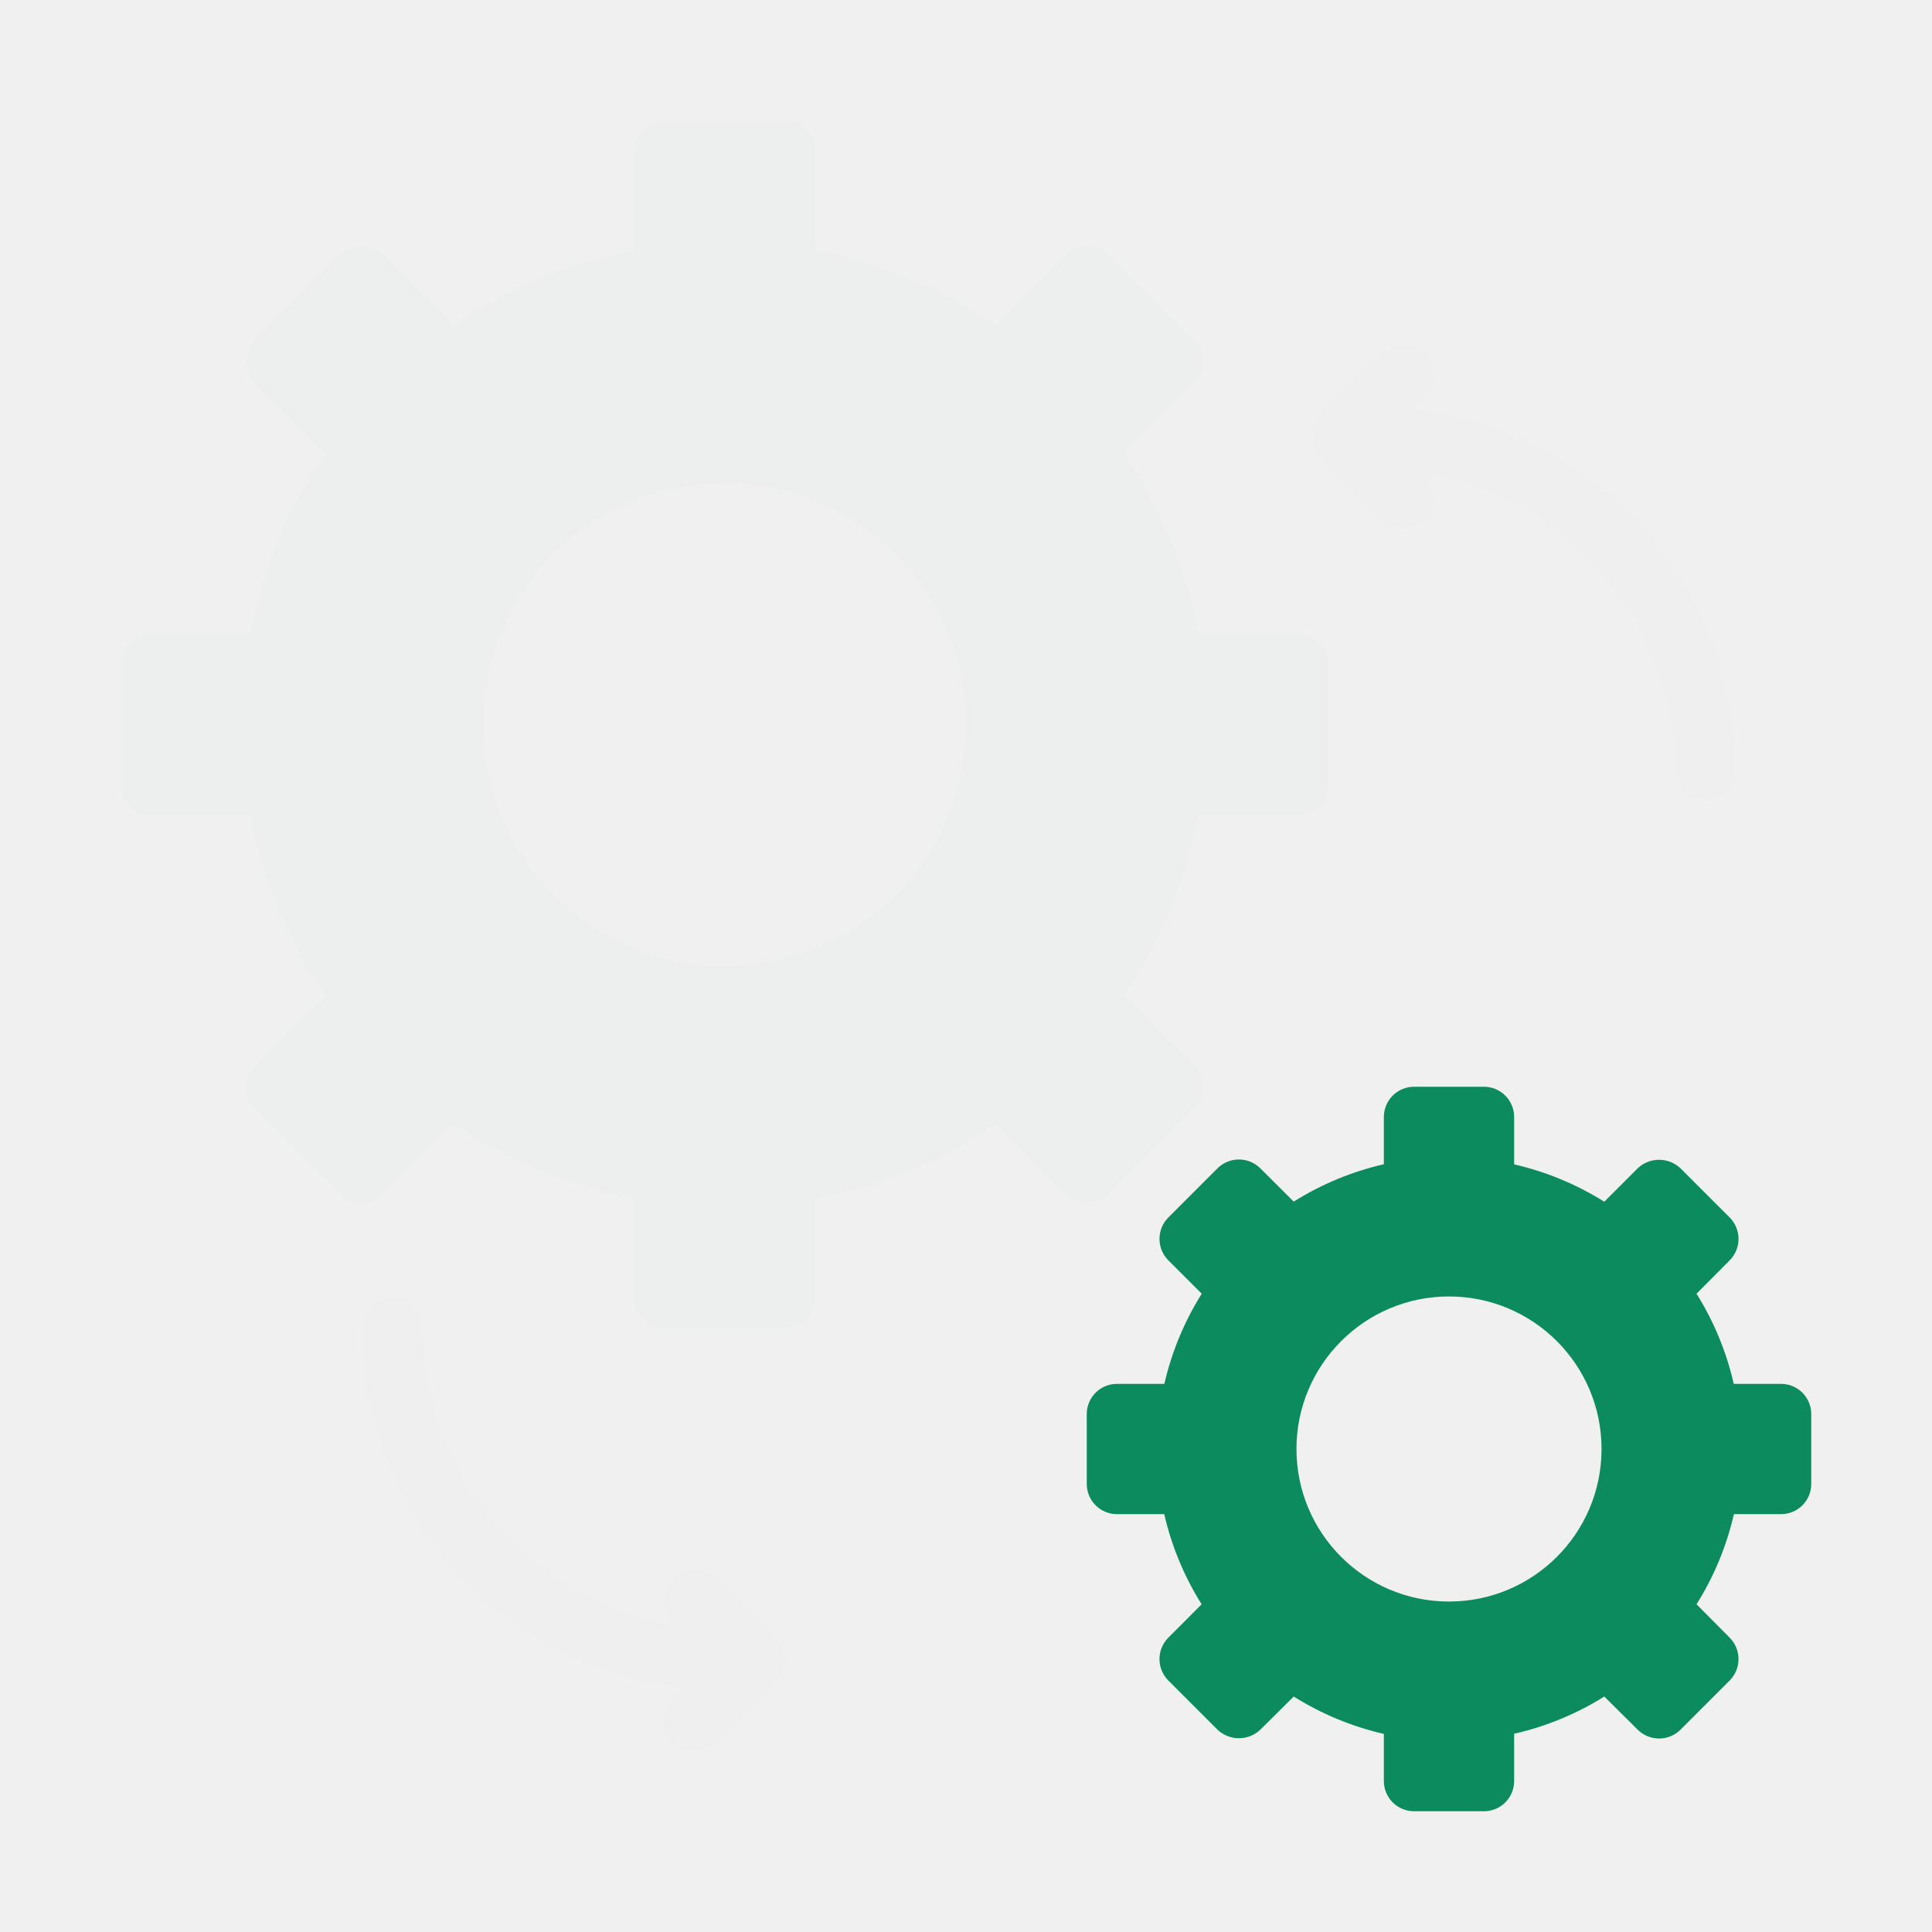
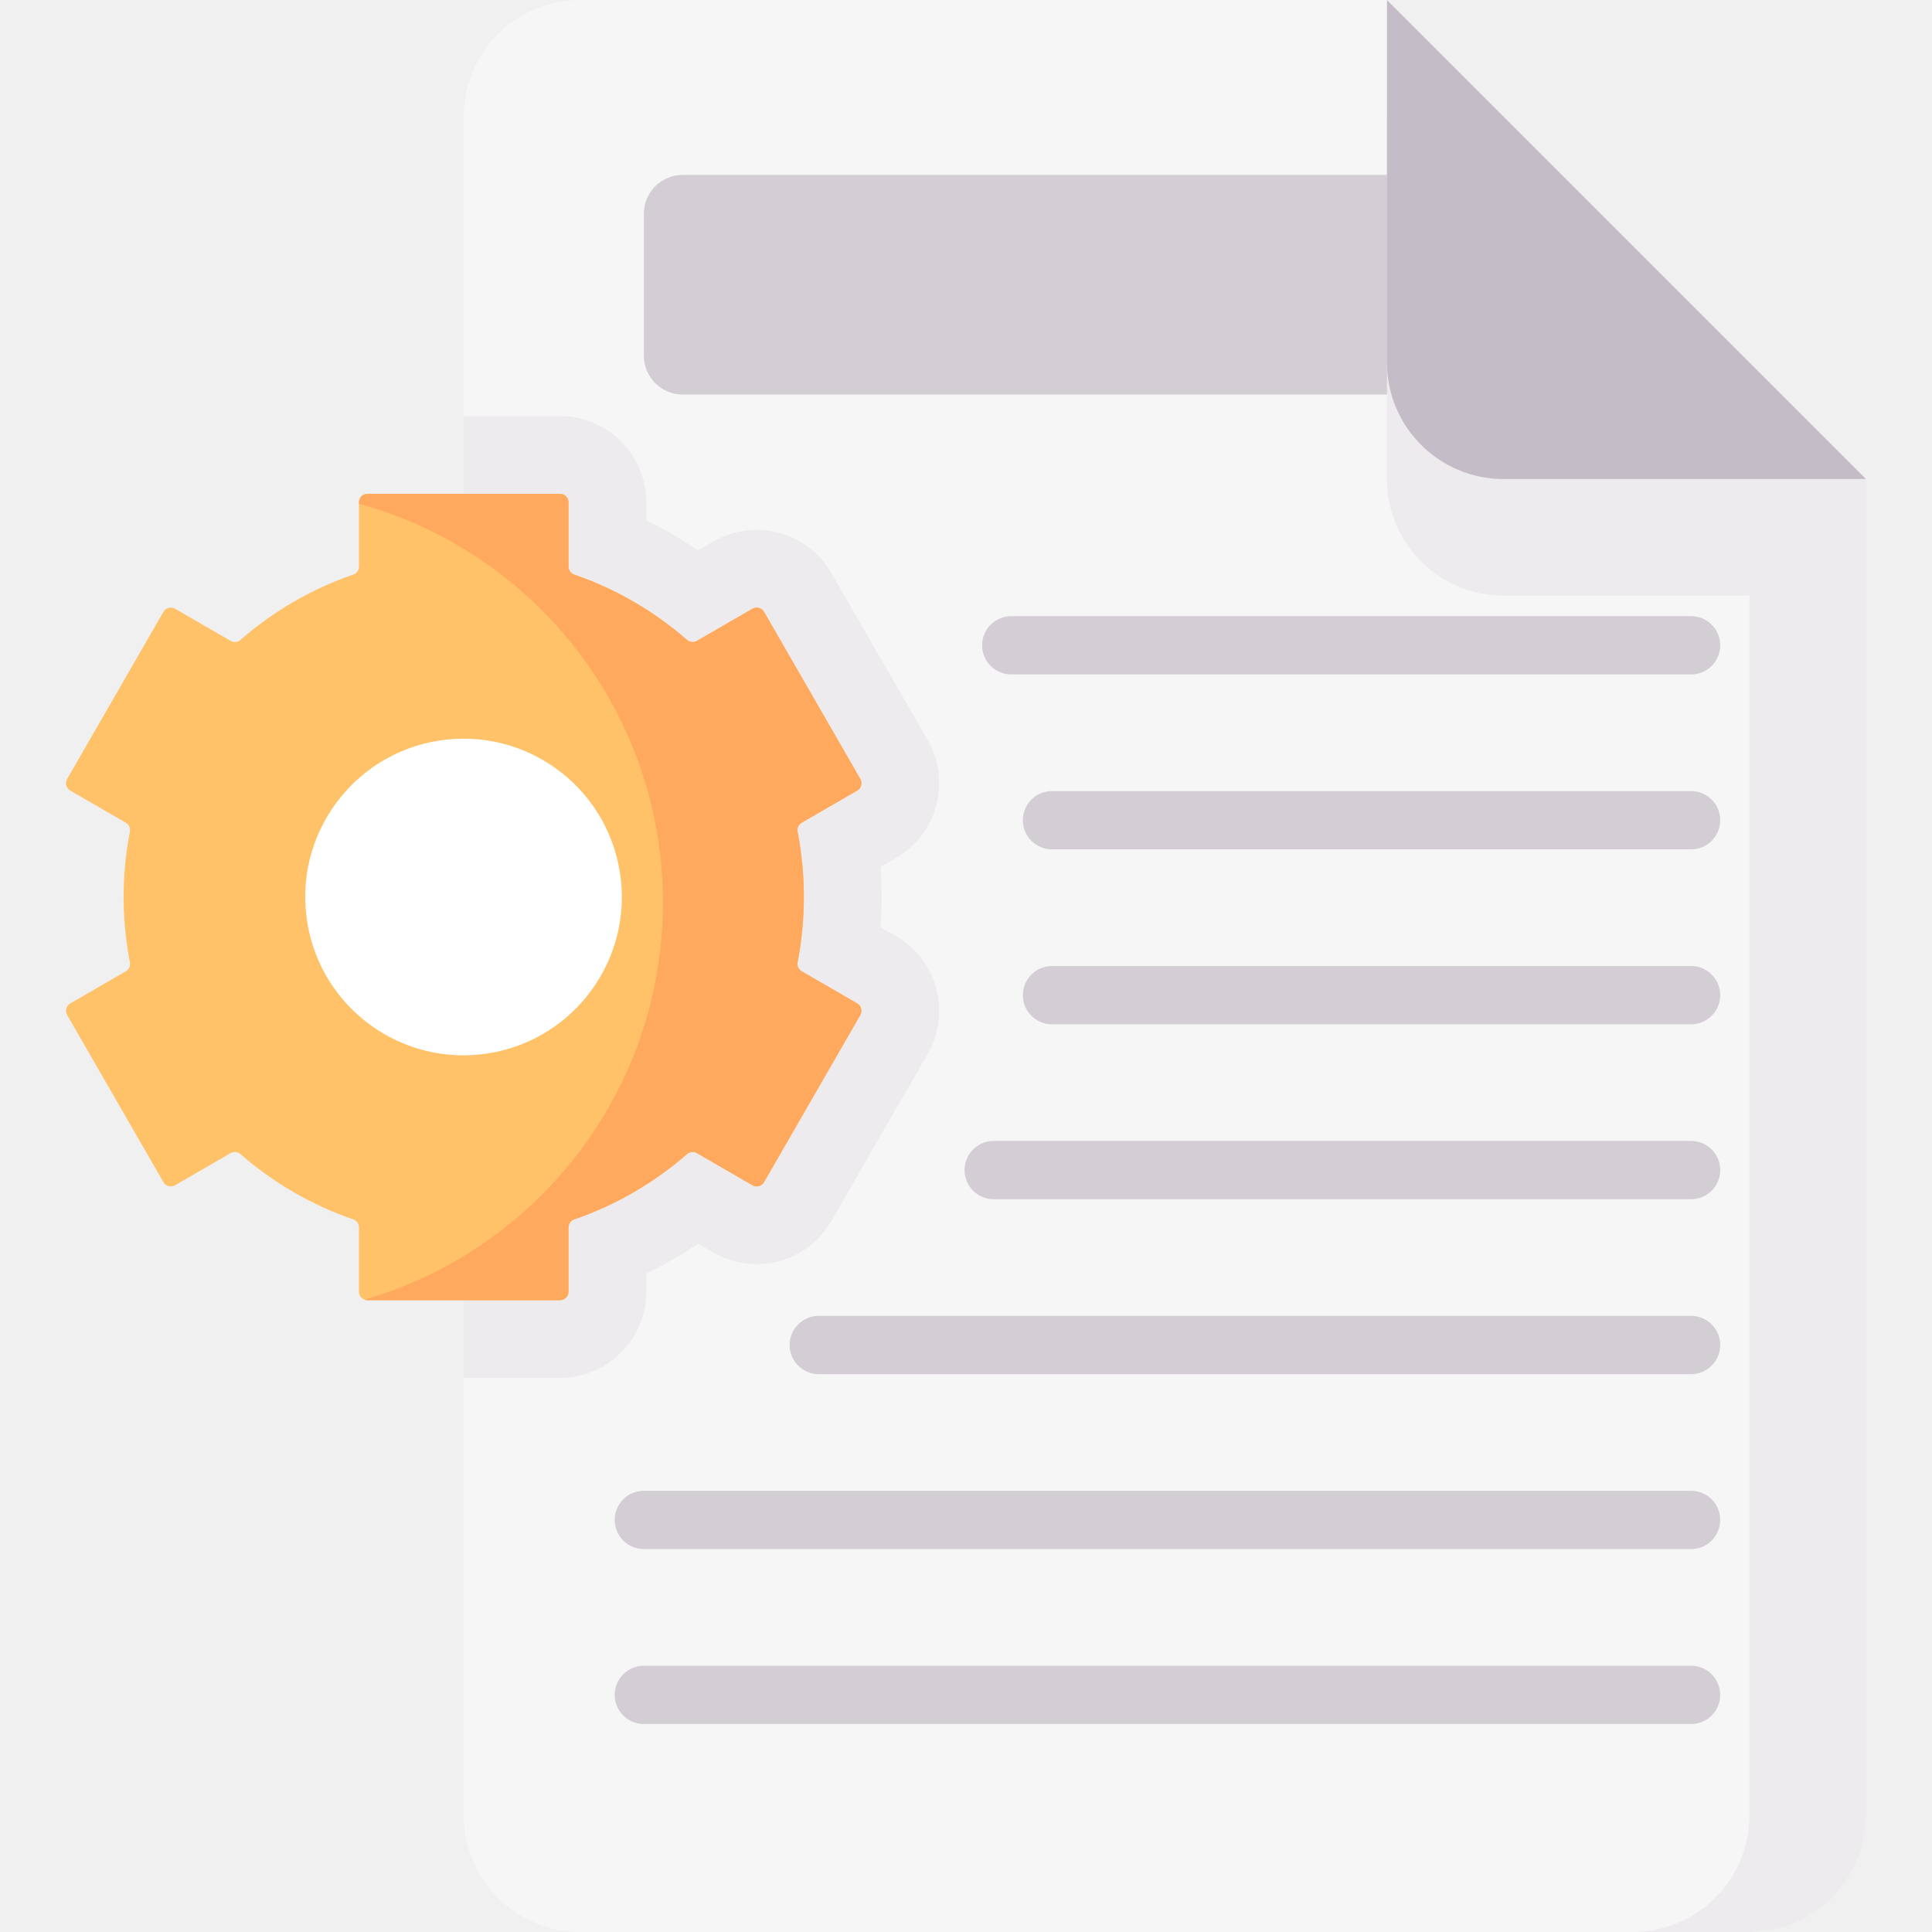
- <svg xmlns="http://www.w3.org/2000/svg" width="512" height="512" viewBox="0 0 512 512" fill="none">
-   <path fill-rule="evenodd" clip-rule="evenodd" d="M317.6 168H344C346.122 168 348.157 168.843 349.657 170.343C351.157 171.843 352 173.878 352 176V208C352 210.122 351.157 212.157 349.657 213.657C348.157 215.157 346.122 216 344 216H317.6C314.327 233.128 307.586 249.405 297.792 263.832L316.448 282.496C317.948 283.996 318.79 286.031 318.79 288.152C318.79 290.273 317.948 292.308 316.448 293.808L293.824 316.432C292.324 317.932 290.289 318.774 288.168 318.774C286.047 318.774 284.012 317.932 282.512 316.432L263.848 297.776C249.417 307.578 233.134 314.324 216 317.6V344C216 346.122 215.157 348.157 213.657 349.657C212.157 351.157 210.122 352 208 352H176C173.878 352 171.843 351.157 170.343 349.657C168.843 348.157 168 346.122 168 344V317.6C150.867 314.329 134.584 307.588 120.152 297.792L101.488 316.448C99.988 317.948 97.953 318.79 95.832 318.79C93.711 318.79 91.676 317.948 90.176 316.448L67.552 293.824C66.052 292.324 65.21 290.289 65.21 288.168C65.21 286.047 66.052 284.012 67.552 282.512L86.224 263.848C76.422 249.417 69.676 233.134 66.4 216H40C37.878 216 35.843 215.157 34.343 213.657C32.843 212.157 32 210.122 32 208V176C32 173.878 32.843 171.843 34.343 170.343C35.843 168.843 37.878 168 40 168H66.4C69.671 150.867 76.412 134.584 86.208 120.152L67.552 101.488C66.052 99.988 65.21 97.953 65.21 95.832C65.21 93.711 66.052 91.676 67.552 90.176L90.176 67.552C91.676 66.052 93.711 65.21 95.832 65.21C97.953 65.21 99.988 66.052 101.488 67.552L120.152 86.224C134.583 76.422 150.866 69.676 168 66.4V40C168 37.878 168.843 35.843 170.343 34.343C171.843 32.843 173.878 32 176 32H208C210.122 32 212.157 32.843 213.657 34.343C215.157 35.843 216 37.878 216 40V66.4C233.133 69.671 249.416 76.412 263.848 86.208L282.512 67.552C284.012 66.052 286.047 65.21 288.168 65.21C290.289 65.21 292.324 66.052 293.824 67.552L316.432 90.176C317.932 91.676 318.774 93.711 318.774 95.832C318.774 97.953 317.932 99.988 316.432 101.488L297.776 120.152C307.578 134.583 314.324 150.866 317.6 168ZM256 192C256 227.346 227.346 256 192 256C156.654 256 128 227.346 128 192C128 156.654 156.654 128 192 128C227.346 128 256 156.654 256 192Z" fill="#EDEEEE" />
-   <path fill-rule="evenodd" clip-rule="evenodd" d="M459.464 366.736H472C474.122 366.736 476.157 367.579 477.657 369.079C479.157 370.579 480 372.614 480 374.736V393.264C480 395.386 479.157 397.421 477.657 398.921C476.157 400.421 474.122 401.264 472 401.264H459.504C457.563 409.725 454.215 417.8 449.6 425.152L458.4 434.016C459.891 435.523 460.727 437.557 460.727 439.676C460.727 441.795 459.891 443.829 458.4 445.336L445.336 458.4C443.829 459.891 441.795 460.727 439.676 460.727C437.557 460.727 435.523 459.891 434.016 458.4L425.152 449.6C417.797 454.201 409.722 457.536 401.264 459.464V472C401.264 474.122 400.421 476.157 398.921 477.657C397.421 479.157 395.386 480 393.264 480H374.736C372.614 480 370.579 479.157 369.079 477.657C367.579 476.157 366.736 474.122 366.736 472V459.504C358.275 457.563 350.2 454.215 342.848 449.6L333.984 458.4C332.453 459.844 330.428 460.648 328.324 460.648C326.22 460.648 324.195 459.844 322.664 458.4L309.6 445.336C308.109 443.829 307.273 441.795 307.273 439.676C307.273 437.557 308.109 435.523 309.6 434.016L318.44 425.152C313.825 417.8 310.477 409.725 308.536 401.264H296C293.878 401.264 291.843 400.421 290.343 398.921C288.843 397.421 288 395.386 288 393.264V374.736C288 372.614 288.843 370.579 290.343 369.079C291.843 367.579 293.878 366.736 296 366.736H308.568C310.509 358.275 313.857 350.2 318.472 342.848L309.6 333.984C308.109 332.477 307.273 330.443 307.273 328.324C307.273 326.205 308.109 324.171 309.6 322.664L322.664 309.6C324.171 308.109 326.205 307.273 328.324 307.273C330.443 307.273 332.477 308.109 333.984 309.6L342.848 318.44C350.2 313.825 358.275 310.477 366.736 308.536V296C366.736 293.878 367.579 291.843 369.079 290.343C370.579 288.843 372.614 288 374.736 288H393.264C395.386 288 397.421 288.843 398.921 290.343C400.421 291.843 401.264 293.878 401.264 296V308.568C409.725 310.509 417.8 313.857 425.152 318.472L434.016 309.6C435.547 308.156 437.572 307.352 439.676 307.352C441.78 307.352 443.805 308.156 445.336 309.6L458.4 322.664C459.891 324.171 460.727 326.205 460.727 328.324C460.727 330.443 459.891 332.477 458.4 333.984L449.6 342.848C454.201 350.203 457.536 358.278 459.464 366.736ZM424.424 384C424.424 406.326 406.326 424.424 384 424.424C361.674 424.424 343.576 406.326 343.576 384C343.576 361.675 361.674 343.576 384 343.576C406.326 343.576 424.424 361.675 424.424 384Z" fill="#0C8C5E" />
-   <path d="M205.656 434.344L189.656 418.344C188.147 416.887 186.126 416.08 184.029 416.099C181.931 416.117 179.925 416.958 178.441 418.441C176.958 419.925 176.117 421.931 176.099 424.029C176.08 426.126 176.887 428.147 178.344 429.656L179.632 430.944C160.808 427.987 143.657 418.413 131.26 403.942C118.863 389.472 112.034 371.054 112 352V351.576C111.995 350.537 111.783 349.509 111.376 348.553C110.97 347.597 110.377 346.731 109.632 346.006C108.888 345.282 108.006 344.713 107.039 344.333C106.072 343.952 105.039 343.769 104 343.792C101.857 343.84 99.819 344.727 98.323 346.262C96.827 347.797 95.993 349.857 96 352C96.034 375.598 104.748 398.36 120.482 415.947C136.216 433.534 157.871 444.718 181.32 447.368L178.344 450.344C177.58 451.082 176.97 451.965 176.551 452.941C176.132 453.917 175.911 454.967 175.902 456.029C175.893 457.091 176.095 458.144 176.497 459.128C176.9 460.111 177.494 461.004 178.245 461.755C178.996 462.506 179.889 463.1 180.872 463.503C181.856 463.905 182.909 464.107 183.971 464.098C185.033 464.089 186.083 463.868 187.059 463.449C188.035 463.03 188.918 462.42 189.656 461.656L205.656 445.656C207.156 444.156 207.998 442.121 207.998 440C207.998 437.879 207.156 435.844 205.656 434.344Z" fill="#EFEFEF" />
-   <path d="M374.472 108.424L377.448 105.448C378.212 104.71 378.822 103.827 379.241 102.851C379.66 101.875 379.881 100.825 379.89 99.763C379.899 98.701 379.697 97.647 379.295 96.664C378.892 95.681 378.298 94.788 377.547 94.037C376.796 93.286 375.903 92.692 374.92 92.289C373.936 91.887 372.883 91.685 371.821 91.694C370.759 91.703 369.709 91.924 368.733 92.343C367.757 92.762 366.874 93.372 366.136 94.136L350.136 110.136C348.636 111.636 347.794 113.671 347.794 115.792C347.794 117.913 348.636 119.948 350.136 121.448L366.136 137.448C366.874 138.212 367.757 138.821 368.733 139.241C369.709 139.66 370.759 139.881 371.821 139.89C372.883 139.899 373.936 139.697 374.92 139.294C375.903 138.892 376.796 138.298 377.547 137.547C378.298 136.796 378.892 135.903 379.295 134.92C379.697 133.936 379.899 132.883 379.89 131.821C379.881 130.758 379.66 129.709 379.241 128.733C378.822 127.757 378.212 126.874 377.448 126.136L376.16 124.848C394.984 127.805 412.135 137.379 424.532 151.849C436.929 166.32 443.758 184.737 443.792 203.792V204.208C443.795 205.248 444.005 206.277 444.411 207.235C444.817 208.192 445.409 209.059 446.154 209.785C446.9 210.511 447.782 211.081 448.75 211.461C449.718 211.841 450.752 212.024 451.792 212C453.935 211.952 455.973 211.065 457.469 209.53C458.965 207.995 459.799 205.935 459.792 203.792C459.76 180.193 451.047 157.431 435.312 139.843C419.578 122.255 397.922 111.072 374.472 108.424V108.424Z" fill="#EFEFEF" />
+ <svg xmlns="http://www.w3.org/2000/svg" id="Capa_1" enable-background="new 0 0 512 512" height="512" viewBox="0 0 512 512" width="512">
+   <g>
+     <g>
+       <g>
+         <path d="m463.603 512h-309.803c-17.069 0-30.905-13.837-30.905-30.905v-450.19c-.001-17.068 13.836-30.905 30.905-30.905h213.757l126.951 126.951v354.143c0 17.069-13.837 30.906-30.905 30.906z" fill="#f7f6f7" />
+         <path d="m463.602 126.951v354.143c0 17.068-13.837 30.905-30.905 30.905h30.905c17.069 0 30.905-13.837 30.905-30.905v-354.143z" fill="#edebed" />
+         <path d="m405.572 104.563h-224.647c-5.69 0-10.302-4.612-10.302-10.302v-37.601c0-5.69 4.612-10.302 10.302-10.302h224.647c5.69 0 10.302 4.612 10.302 10.302v37.602c0 5.689-4.612 10.301-10.302 10.301z" fill="#d3ced4" />
+         <path d="m494.508 157.857h-96.046c-17.069 0-30.905-13.837-30.905-30.905v-96.047z" fill="#edebed" />
+         <path d="m494.508 126.951h-96.046c-17.069 0-30.905-13.837-30.905-30.905v-96.046z" fill="#c4bcc6" />
+         <g>
+           <path d="m448.15 178.736h-180.156c-4.268 0-7.726-3.459-7.726-7.726s3.459-7.726 7.726-7.726h180.156c4.268 0 7.726 3.459 7.726 7.726s-3.458 7.726-7.726 7.726z" fill="#d3ced4" />
+         </g>
+         <g>
+           <path d="m448.15 225.095h-169.358c-4.268 0-7.726-3.459-7.726-7.726s3.459-7.726 7.726-7.726h169.358c4.268 0 7.726 3.459 7.726 7.726s-3.458 7.726-7.726 7.726z" fill="#d3ced4" />
+         </g>
+         <g>
+           <path d="m448.15 271.453h-169.358c-4.268 0-7.726-3.459-7.726-7.726s3.459-7.726 7.726-7.726h169.358c4.268 0 7.726 3.459 7.726 7.726 0 4.266-3.458 7.726-7.726 7.726z" fill="#d3ced4" />
+         </g>
+         <g>
+           <path d="m448.15 317.811h-184.811c-4.268 0-7.726-3.459-7.726-7.726s3.459-7.726 7.726-7.726h184.811c4.268 0 7.726 3.459 7.726 7.726s-3.458 7.726-7.726 7.726z" fill="#d3ced4" />
+         </g>
+         <g>
+           <path d="m448.15 364.169h-231.169c-4.268 0-7.726-3.459-7.726-7.726s3.459-7.726 7.726-7.726h231.169c4.268 0 7.726 3.459 7.726 7.726s-3.458 7.726-7.726 7.726z" fill="#d3ced4" />
+         </g>
+         <g>
+           <path d="m448.15 410.527h-277.527c-4.268 0-7.726-3.459-7.726-7.726s3.459-7.726 7.726-7.726h277.527c4.268 0 7.726 3.459 7.726 7.726s-3.458 7.726-7.726 7.726z" fill="#d3ced4" />
+         </g>
+         <g>
+           <path d="m448.15 456.885h-277.527c-4.268 0-7.726-3.459-7.726-7.726s3.459-7.726 7.726-7.726h277.527c4.268 0 7.726 3.459 7.726 7.726s-3.458 7.726-7.726 7.726z" fill="#d3ced4" />
+         </g>
+       </g>
+       <path d="m122.894 110.26v254.909h25.511c12.605 0 22.859-10.255 22.859-22.86v-4.786c4.76-2.314 9.341-4.967 13.725-7.949l4.092 2.368c3.474 2.009 7.43 3.07 11.441 3.071h.002c8.151 0 15.742-4.387 19.81-11.448l25.509-44.277c6.287-10.9 2.541-24.898-8.355-31.207l-4.142-2.396c.189-2.652.285-5.313.285-7.97s-.096-5.316-.285-7.97l4.147-2.399c10.889-6.304 14.636-20.3 8.355-31.196l-25.514-44.284c-4.068-7.062-11.659-11.45-19.811-11.45-4.01 0-7.967 1.062-11.446 3.073l-4.088 2.365c-4.383-2.981-8.965-5.634-13.725-7.948v-4.787c0-12.605-10.255-22.86-22.859-22.86h-25.511z" fill="#edebed" />
+       <path d="m227.17 265.914-14.724-8.519c-.835-.483-1.258-1.439-1.075-2.385 1.085-5.599 1.657-11.38 1.657-17.296s-.572-11.698-1.657-17.296c-.183-.947.24-1.903 1.075-2.386l14.724-8.519c1.077-.623 1.446-2.001.825-3.079l-25.514-44.285c-.623-1.081-2.005-1.451-3.085-.826l-14.724 8.519c-.838.484-1.883.372-2.612-.265-8.66-7.557-18.774-13.481-29.866-17.3-.913-.314-1.532-1.16-1.532-2.126v-17.033c0-1.246-1.01-2.256-2.256-2.256h-51.023c-1.246 0-2.256 1.01-2.256 2.256v17.033c0 .965-.619 1.812-1.532 2.126-11.092 3.819-21.207 9.742-29.866 17.3-.729.636-1.774.749-2.612.265l-14.724-8.519c-1.08-.625-2.462-.255-3.085.826l-25.514 44.285c-.621 1.078-.252 2.456.825 3.079l14.724 8.519c.835.483 1.258 1.439 1.075 2.386-1.084 5.598-1.656 11.379-1.656 17.296 0 5.916.572 11.697 1.656 17.296.183.947-.24 1.902-1.075 2.385l-14.724 8.519c-1.077.623-1.446 2.001-.825 3.079l25.514 44.285c.623 1.081 2.005 1.451 3.085.826l14.724-8.519c.838-.485 1.883-.372 2.612.265 8.66 7.557 18.774 13.481 29.866 17.299.913.314 1.532 1.161 1.532 2.126v17.032c0 1.246 1.01 2.257 2.256 2.257h51.022c1.246 0 2.256-1.01 2.256-2.257v-17.033c0-.965.619-1.811 1.532-2.126 11.092-3.819 21.206-9.742 29.866-17.299.729-.637 1.774-.749 2.612-.265l14.724 8.519c1.08.625 2.462.255 3.085-.826l25.514-44.285c.622-1.077.253-2.454-.824-3.078z" fill="#ffc269" />
+       <ellipse cx="122.894" cy="237.714" fill="#fff" rx="41.958" ry="41.959" transform="matrix(.987 -.16 .16 .987 -36.491 22.755)" />
+     </g>
+     <path d="m227.17 265.914-14.724-8.519c-.835-.483-1.258-1.439-1.075-2.385 1.085-5.599 1.657-11.38 1.657-17.296s-.572-11.698-1.657-17.296c-.183-.947.24-1.903 1.075-2.386l14.724-8.519c1.077-.623 1.446-2.001.825-3.079l-25.514-44.285c-.623-1.081-2.005-1.451-3.085-.826l-14.724 8.519c-.838.484-1.883.372-2.612-.265-8.66-7.557-18.774-13.481-29.866-17.3-.913-.314-1.532-1.16-1.532-2.126v-17.033c0-1.246-1.01-2.256-2.256-2.256h-51.023c-1.246 0-2.256 1.01-2.256 2.256v.385c46.429 12.712 80.553 55.199 80.553 105.662 0 49.929-33.403 92.051-79.079 105.251.245.091.506.147.782.147h51.022c1.246 0 2.256-1.01 2.256-2.257v-17.033c0-.965.619-1.811 1.532-2.126 11.092-3.819 21.206-9.742 29.866-17.299.729-.637 1.774-.749 2.612-.265l14.724 8.519c1.08.625 2.462.255 3.085-.826l25.514-44.285c.622-1.076.253-2.453-.824-3.077z" fill="#ffa95f" />
+   </g>
</svg>
